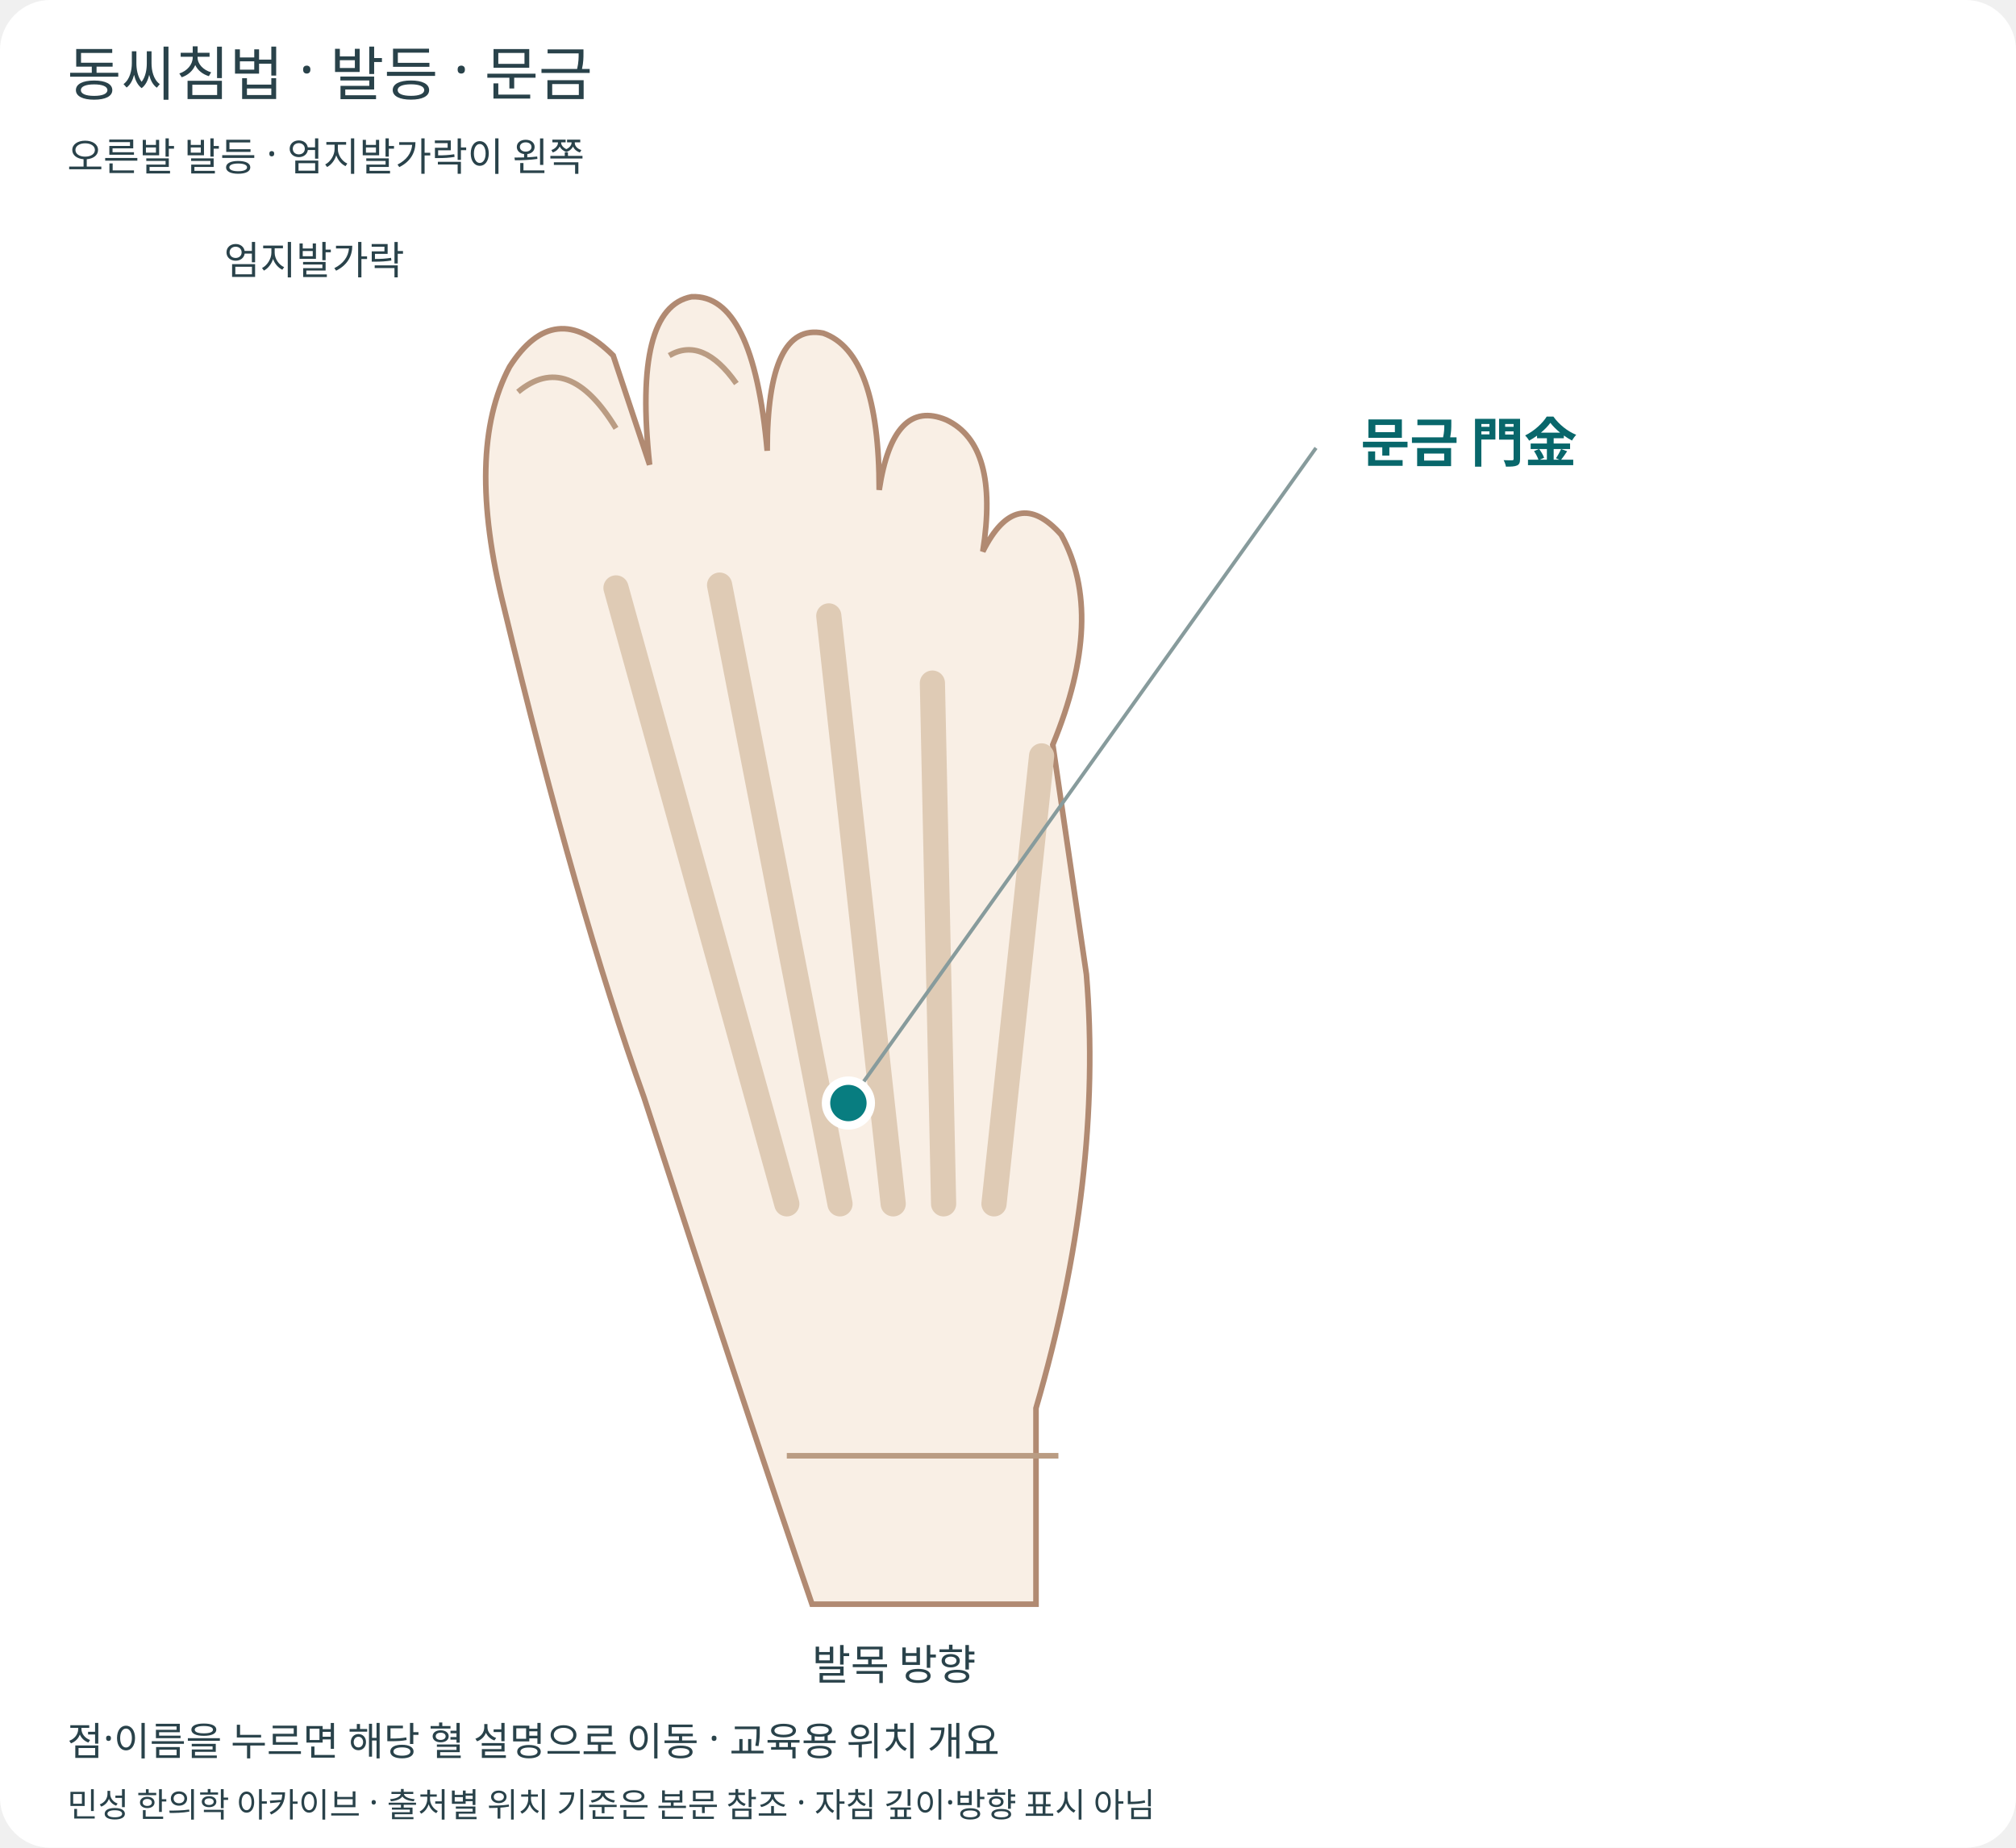
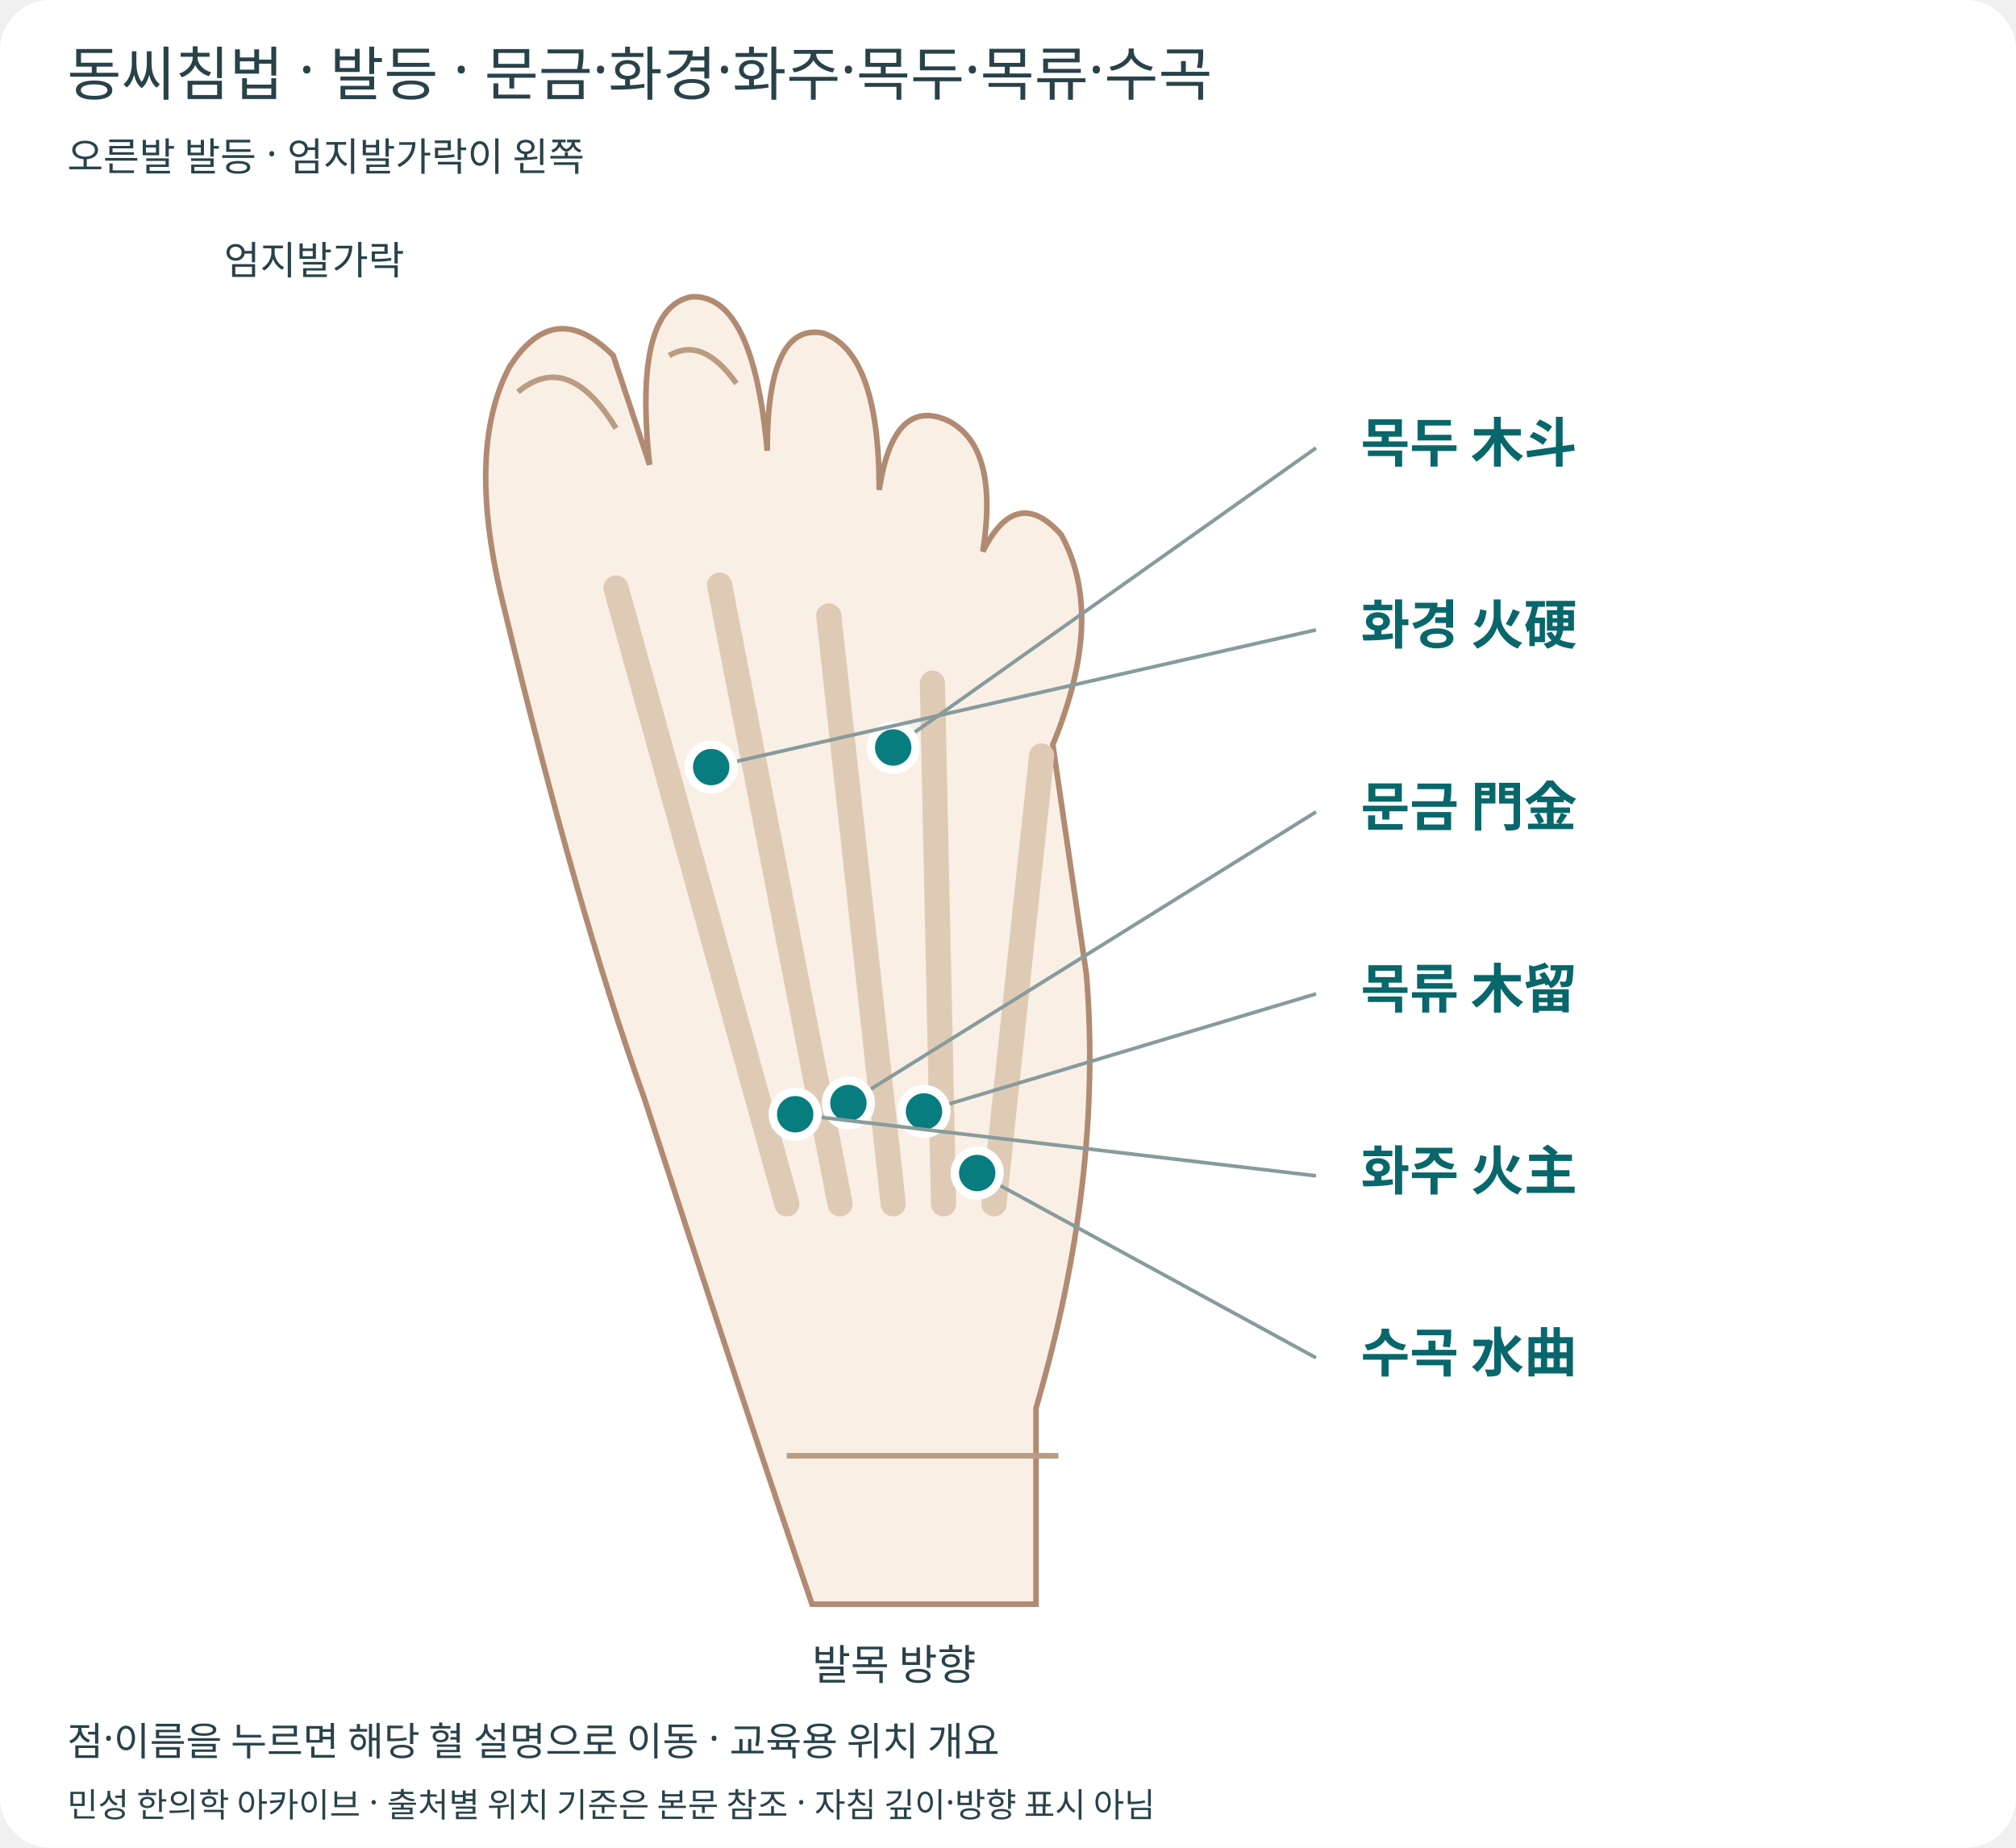
<svg xmlns="http://www.w3.org/2000/svg" viewBox="0 0 720 660" role="img" aria-labelledby="title desc">
  <style>text{font-family:system-ui,"Noto Sans KR",sans-serif;fill:#29424a}.skin{fill:#f9efe5;stroke:#b18a72;stroke-width:2}.bone{fill:none;stroke:#dfcbb5;stroke-width:9;stroke-linecap:round}.landmark{fill:none;stroke:#ba9c83;stroke-width:2}.callout{fill:none;stroke:#879b9c;stroke-width:1.3}.point circle{fill:#087d80;stroke:white;stroke-width:3}.point text{font-weight:700;fill:#08676b}.point:hover circle,.point:focus circle,.point:target circle{fill:#bd4c23;stroke:#7f3218}.point:hover text,.point:target text{fill:#9e3c18}.point:focus{outline:2px solid #087d80}</style>
  <rect width="720" height="660" rx="18" fill="white" />
-   <text x="24" y="34" font-size="21">동씨침법 · 발등 · 문금</text>
+   <text x="24" y="34" font-size="21">동씨침법 · 발등 · 문금·화경·화주·목두·목류·수곡</text>
  <text x="24" y="61" font-size="14">오른발 발등 · 엄지발가락이 왼쪽</text>
  <path class="skin" d="M290 573 Q267 506 230 392 Q206 325 180 217 Q166 161 182 131 Q198 106 219 127 L232 166 Q226 110 247 106 Q269 105 274 161 Q274 115 294 119 Q314 126 314 175 Q319 142 338 150 Q357 159 351 197 Q363 173 379 191 Q395 220 376 266 L388 348 Q394 421 370 503 L370 573 Z" />
  <path class="bone" d="M220 210 L281 430 M257 209 L300 430 M296 220 L319 430 M333 244 L337 430 M372 270 L355 430" />
  <path class="landmark" d="M281 520 L378 520 M185 140 Q203 125 220 153 M239 127 Q251 120 263 137" />
  <text x="80" y="98" font-size="14">엄지발가락</text>
  <text x="290" y="600" font-size="15">발목 방향</text>
+   <a id="mudou" class="point" href="/tung-acupuncture/foot/#mudou" target="_top" aria-label="목두 위치와 임상 설명">
+     <path class="callout" d="M319 267 L470 160" />
+     <circle cx="319" cy="267" r="8" />
+     <text x="486" y="165" font-size="19">목두 木斗</text>
+   </a>
+   <a id="huoying" class="point" href="/tung-acupuncture/foot/#huoying" target="_top" aria-label="화경 위치와 임상 설명">
+     <path class="callout" d="M254 274 L470 225" />
+     <circle cx="254" cy="274" r="8" />
+     <text x="486" y="230" font-size="19">화경 火硬</text>
+   </a>
  <a id="menjin" class="point" href="/tung-acupuncture/foot/#menjin" target="_top" aria-label="문금 위치와 임상 설명">
-     <path class="callout" d="M303 394 L470 160" />
+     <path class="callout" d="M303 394 L470 290" />
    <circle cx="303" cy="394" r="8" />
-     <text x="486" y="165" font-size="19">문금 門金</text>
+     <text x="486" y="295" font-size="19">문금 門金</text>
+   </a>
+   <a id="muliu" class="point" href="/tung-acupuncture/foot/#muliu" target="_top" aria-label="목류 위치와 임상 설명">
+     <path class="callout" d="M330 397 L470 355" />
+     <circle cx="330" cy="397" r="8" />
+     <text x="486" y="360" font-size="19">목류 木留</text>
+   </a>
+   <a id="huozhu" class="point" href="/tung-acupuncture/foot/#huozhu" target="_top" aria-label="화주 위치와 임상 설명">
+     <path class="callout" d="M284 398 L470 420" />
+     <circle cx="284" cy="398" r="8" />
+     <text x="486" y="425" font-size="19">화주 火主</text>
+   </a>
+   <a id="shuiqu" class="point" href="/tung-acupuncture/foot/#shuiqu" target="_top" aria-label="수곡 위치와 임상 설명">
+     <path class="callout" d="M349 419 L470 485" />
+     <circle cx="349" cy="419" r="8" />
+     <text x="486" y="490" font-size="19">수곡 水曲</text>
  </a>
  <text x="24" y="627" font-size="14">점·이름을 누르면 해당 혈 설명으로 이동 · 교육용 위치 개요</text>
  <text x="24" y="649" font-size="12">민성 한의학 아카이브 · 출처별 위치 기준은 본문 참조 · 자침 깊이·방향 표시 아님</text>
</svg>
